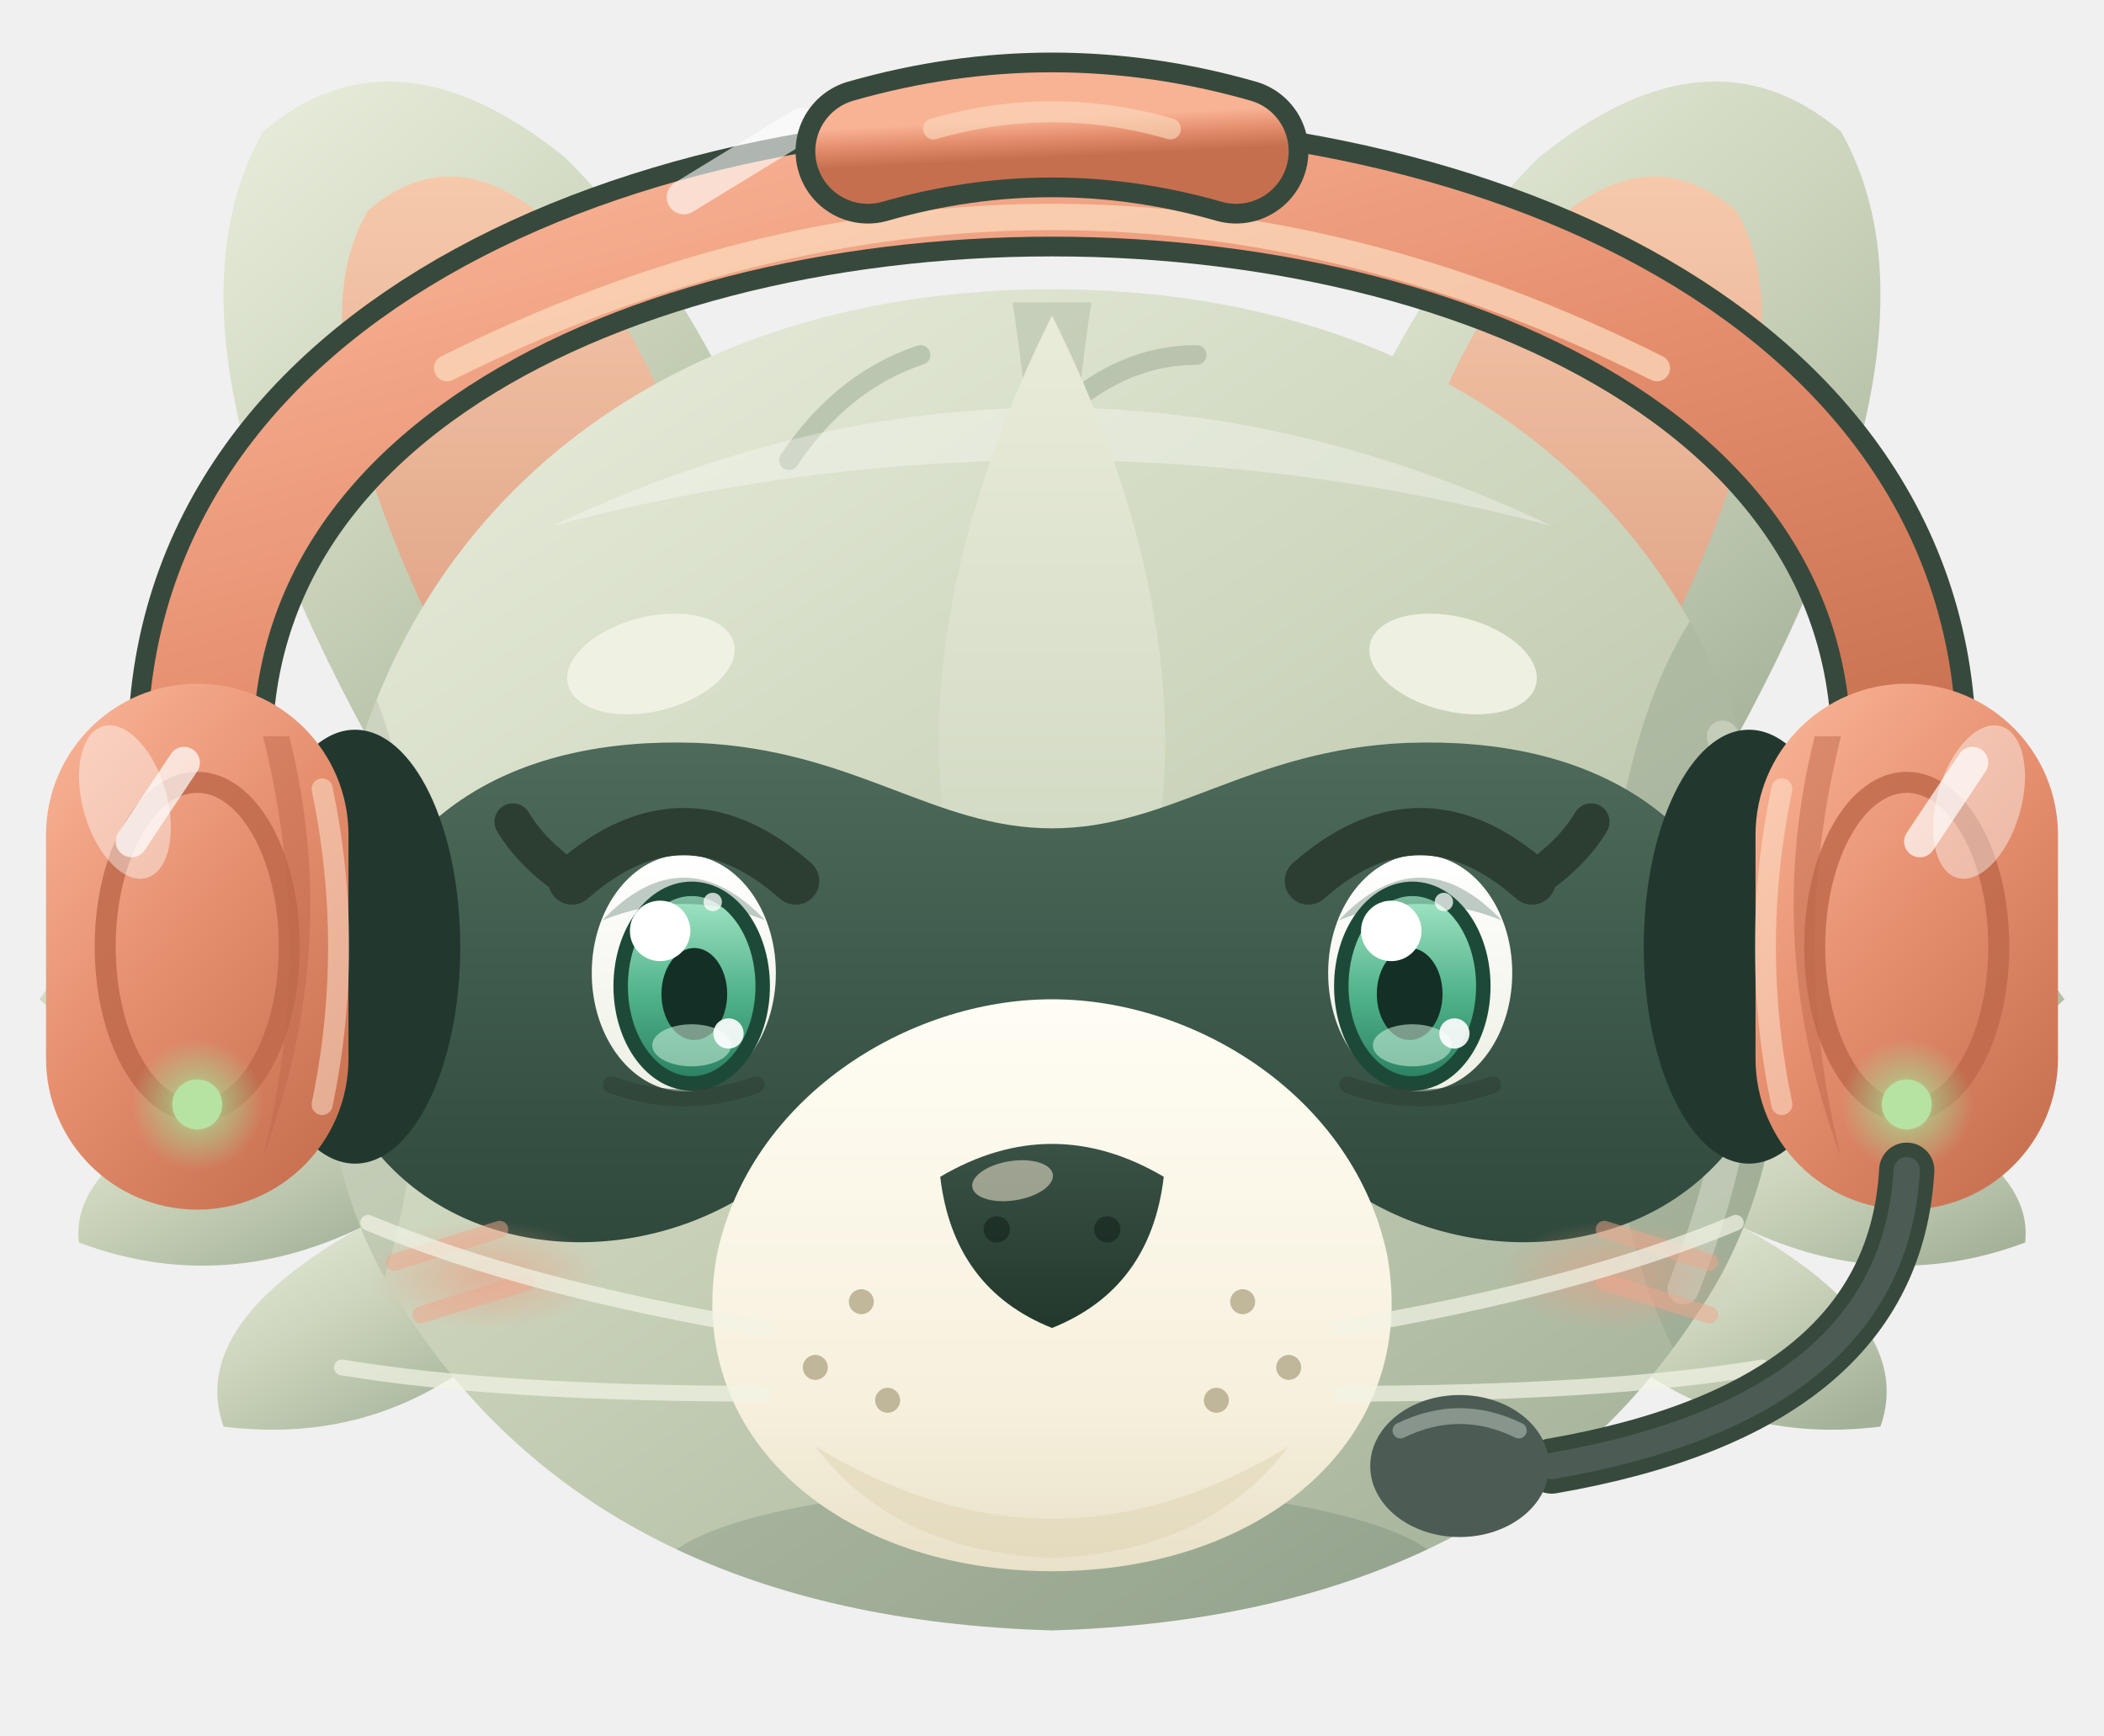
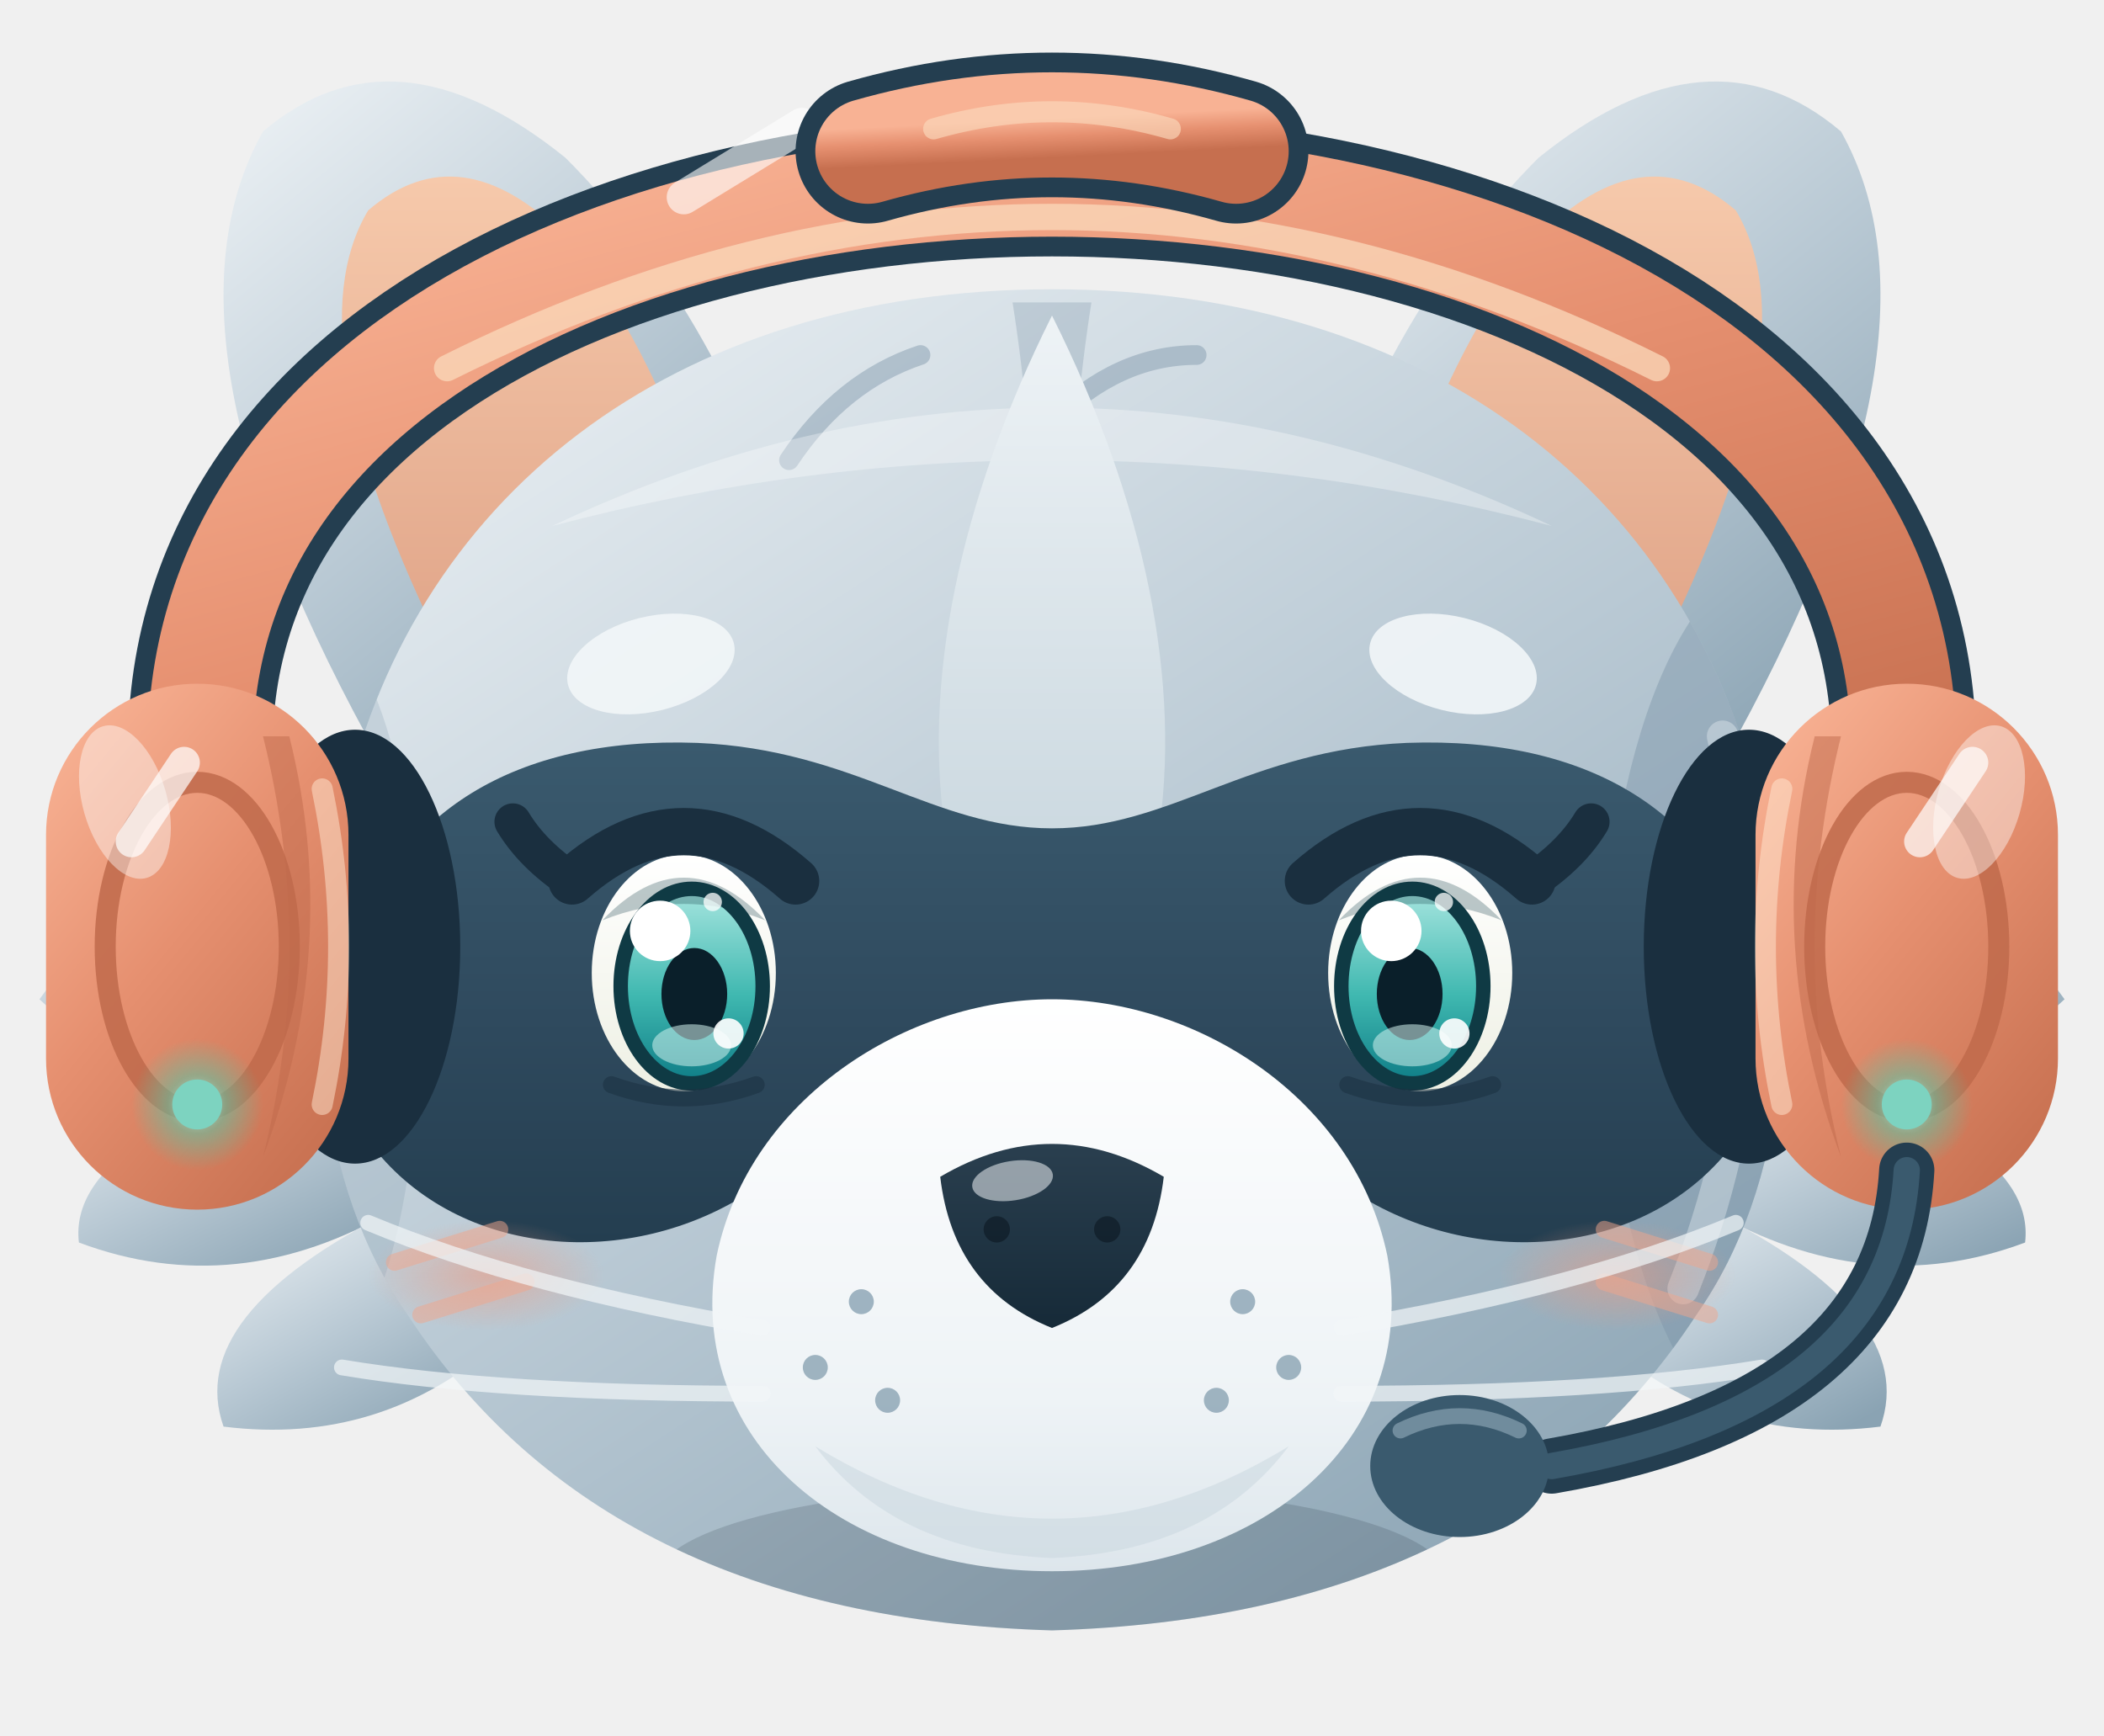
<svg xmlns="http://www.w3.org/2000/svg" viewBox="60 40 160 132">
  <style>.happy,.smile,.sleep{display:none}</style>
  <defs>
    <radialGradient id="k-halo" cx=".5" cy=".47" r=".55">
-       <stop offset="0" stop-color="#f4f1e4" />
-       <stop offset=".6" stop-color="#ebe8d6" />
-       <stop offset=".88" stop-color="#e0ddc8" stop-opacity=".6" />
-       <stop offset="1" stop-color="#ddd9c4" stop-opacity="0" />
+       <stop offset="0" stop-color="#eef3f6" />
+       <stop offset=".6" stop-color="#dde7ee" />
+       <stop offset=".88" stop-color="#c8d6e0" stop-opacity=".6" />
+       <stop offset="1" stop-color="#b9c9d6" stop-opacity="0" />
    </radialGradient>
    <radialGradient id="k-shadow" cx=".5" cy=".5" r=".5">
-       <stop offset="0" stop-color="#2c4437" stop-opacity=".3" />
-       <stop offset=".6" stop-color="#2c4437" stop-opacity=".14" />
-       <stop offset="1" stop-color="#2c4437" stop-opacity="0" />
+       <stop offset="0" stop-color="#12202e" stop-opacity=".3" />
+       <stop offset=".6" stop-color="#12202e" stop-opacity=".14" />
+       <stop offset="1" stop-color="#12202e" stop-opacity="0" />
    </radialGradient>
    <linearGradient id="k-fur" x1=".15" y1="0" x2=".85" y2="1">
-       <stop offset="0" stop-color="#e6ebd9" />
-       <stop offset=".5" stop-color="#c9d2b9" />
-       <stop offset="1" stop-color="#a3b199" />
+       <stop offset="0" stop-color="#e8eef2" />
+       <stop offset=".5" stop-color="#b9c9d4" />
+       <stop offset="1" stop-color="#8aa3b3" />
    </linearGradient>
    <linearGradient id="k-fur-lt" x1=".2" y1="0" x2=".8" y2="1">
-       <stop offset="0" stop-color="#f2f4e6" />
-       <stop offset="1" stop-color="#d5dcc6" />
+       <stop offset="0" stop-color="#f2f6f8" />
+       <stop offset="1" stop-color="#d0dde5" />
    </linearGradient>
    <linearGradient id="k-blaze" x1=".5" y1="0" x2=".5" y2="1">
-       <stop offset="0" stop-color="#e9ecd9" />
-       <stop offset="1" stop-color="#d0d8c2" />
+       <stop offset="0" stop-color="#eef3f6" />
+       <stop offset="1" stop-color="#c8d6de" />
    </linearGradient>
    <linearGradient id="k-muz" x1=".5" y1="0" x2=".5" y2="1">
-       <stop offset="0" stop-color="#fffdf4" />
-       <stop offset=".7" stop-color="#f6f0dd" />
-       <stop offset="1" stop-color="#e9e1c8" />
+       <stop offset="0" stop-color="#ffffff" />
+       <stop offset=".7" stop-color="#eef3f6" />
+       <stop offset="1" stop-color="#dde6ec" />
    </linearGradient>
    <linearGradient id="k-mask" x1=".5" y1="0" x2=".5" y2="1">
-       <stop offset="0" stop-color="#4d6a5a" />
-       <stop offset=".55" stop-color="#3c584a" />
-       <stop offset="1" stop-color="#2f493c" />
+       <stop offset="0" stop-color="#3a5a6e" />
+       <stop offset=".55" stop-color="#2f4a5e" />
+       <stop offset="1" stop-color="#243e50" />
    </linearGradient>
    <linearGradient id="k-hood" x1=".25" y1="0" x2=".8" y2="1">
-       <stop offset="0" stop-color="#355443" />
-       <stop offset=".5" stop-color="#2a4536" />
-       <stop offset="1" stop-color="#1d3529" />
+       <stop offset="0" stop-color="#2a4a5e" />
+       <stop offset=".5" stop-color="#1f3a4c" />
+       <stop offset="1" stop-color="#162e3d" />
    </linearGradient>
    <linearGradient id="k-hood-lt" x1=".5" y1="0" x2=".5" y2="1">
-       <stop offset="0" stop-color="#587a63" />
-       <stop offset="1" stop-color="#40604c" />
+       <stop offset="0" stop-color="#5a7f95" />
+       <stop offset="1" stop-color="#3d5f75" />
    </linearGradient>
    <linearGradient id="k-copper" x1=".15" y1="0" x2=".85" y2="1">
      <stop offset="0" stop-color="#f8b294" />
      <stop offset=".45" stop-color="#e69070" />
      <stop offset="1" stop-color="#c66f4f" />
    </linearGradient>
    <linearGradient id="k-ear" x1=".5" y1="0" x2=".5" y2="1">
      <stop offset="0" stop-color="#f6c9ab" />
      <stop offset="1" stop-color="#e0a488" />
    </linearGradient>
    <linearGradient id="k-cream" x1=".3" y1="0" x2=".7" y2="1">
-       <stop offset="0" stop-color="#fffdf2" />
-       <stop offset="1" stop-color="#eae2ca" />
+       <stop offset="0" stop-color="#f7fafc" />
+       <stop offset="1" stop-color="#e2eaf0" />
    </linearGradient>
    <linearGradient id="k-nose" x1=".5" y1="0" x2=".5" y2="1">
-       <stop offset="0" stop-color="#3a5245" />
-       <stop offset="1" stop-color="#22382c" />
+       <stop offset="0" stop-color="#2a3f4f" />
+       <stop offset="1" stop-color="#162a38" />
    </linearGradient>
    <linearGradient id="k-eye" x1=".5" y1="0" x2=".5" y2="1">
      <stop offset="0" stop-color="#ffffff" />
      <stop offset="1" stop-color="#eef0e4" />
    </linearGradient>
    <linearGradient id="k-iris" x1=".5" y1="0" x2=".5" y2="1">
-       <stop offset="0" stop-color="#a8e8c8" />
-       <stop offset=".55" stop-color="#4fb28a" />
-       <stop offset="1" stop-color="#2a7f60" />
+       <stop offset="0" stop-color="#a8e6e0" />
+       <stop offset=".55" stop-color="#3fb8b0" />
+       <stop offset="1" stop-color="#0e7c86" />
    </linearGradient>
    <radialGradient id="k-led" cx=".5" cy=".5" r=".5">
-       <stop offset="0" stop-color="#cdf0b8" stop-opacity=".95" />
-       <stop offset=".45" stop-color="#a5d892" stop-opacity=".55" />
-       <stop offset="1" stop-color="#a5d892" stop-opacity="0" />
+       <stop offset="0" stop-color="#c8f0e8" stop-opacity=".95" />
+       <stop offset=".45" stop-color="#5ec4a5" stop-opacity=".55" />
+       <stop offset="1" stop-color="#5ec4a5" stop-opacity="0" />
    </radialGradient>
    <radialGradient id="k-blush" cx=".5" cy=".5" r=".5">
      <stop offset="0" stop-color="#ef9a80" stop-opacity=".55" />
      <stop offset="1" stop-color="#ef9a80" stop-opacity="0" />
    </radialGradient>
    <clipPath id="k-tailclip">
      <path d="M178 252 C202 268 230 266 248 240 C262 220 262 192 250 176 C242 164 228 162 220 170 C214 176 214 186 220 192 C228 200 232 212 228 224 C224 238 210 248 196 246 C188 245 180 246 178 252 Z" />
    </clipPath>
    <clipPath id="k-bodyclip">
      <path d="M100 166 Q140 151 180 166 L189 240 Q140 261 91 240 Z" />
    </clipPath>
    <clipPath id="k-headclip">
      <path d="M140 62 C111 62 91 78 86 102 C83 116 84 130 91 140 Q106 163 140 164 Q174 163 189 140 C196 130 197 116 194 102 C189 78 169 62 140 62 Z" />
    </clipPath>
  </defs>
  <g class="head">
    <g class="ear earL">
      <path d="M89 98 Q71 66 80 50 Q90 41.5 103 52 Q115 64 121 84 Z" fill="url(#k-fur)" />
      <path d="M94 90 Q82 66 88 56 Q95 50 103 58 Q111 68 115 84 Z" fill="url(#k-ear)" stroke="none" />
-       <path d="M95 96q3-8 10-11" fill="none" stroke="#f2f4e6" stroke-width="1.8" stroke-linecap="round" opacity=".55" />
+       <path d="M95 96q3-8 10-11" fill="none" stroke="#f2f6f8" stroke-width="1.8" stroke-linecap="round" opacity=".55" />
    </g>
    <g class="ear earR">
      <path d="M191 98 Q209 66 200 50 Q190 41.5 177 52 Q165 64 159 84 Z" fill="url(#k-fur)" />
      <path d="M186 90 Q198 66 192 56 Q185 50 177 58 Q169 68 165 84 Z" fill="url(#k-ear)" stroke="none" />
-       <path d="M185 96q-3-8-10-11" fill="none" stroke="#f2f4e6" stroke-width="1.8" stroke-linecap="round" opacity=".55" />
+       <path d="M185 96q-3-8-10-11" fill="none" stroke="#f2f6f8" stroke-width="1.8" stroke-linecap="round" opacity=".55" />
    </g>
    <g stroke-width="2.4">
      <path d="M92 108 Q70 106 63 116 Q72 124.5 90 120 Z" fill="url(#k-fur)" />
      <path d="M88 120 Q65 126 66 134.5 Q78 139 90 132 Z" fill="url(#k-fur)" />
      <path d="M90 132 Q74 140 77 148.5 Q89 150 98 142 Z" fill="url(#k-fur)" />
      <path d="M188 108 Q210 106 217 116 Q208 124.5 190 120 Z" fill="url(#k-fur)" />
      <path d="M192 120 Q215 126 214 134.5 Q202 139 190 132 Z" fill="url(#k-fur)" />
      <path d="M190 132 Q206 140 203 148.5 Q191 150 182 142 Z" fill="url(#k-fur)" />
    </g>
    <path d="M140 62 C111 62 91 78 86 102 C83 116 84 130 91 140 Q106 163 140 164 Q174 163 189 140 C196 130 197 116 194 102 C189 78 169 62 140 62 Z" fill="url(#k-fur)" />
    <g clip-path="url(#k-headclip)" stroke="none">
-       <ellipse cx="196" cy="116" rx="14" ry="34" fill="#93a18b" opacity=".45" />
-       <ellipse cx="84" cy="116" rx="8" ry="28" fill="#93a18b" opacity=".22" />
-       <path d="M137 63 Q140 82 137 99 L143 99 Q140 82 143 63 Z" fill="#93a18b" opacity=".3" />
-       <ellipse cx="140" cy="160" rx="30" ry="7" fill="#2c4437" opacity=".16" />
-       <path d="M120 75q4-6 10-8m10 5q5-5 11-5" fill="none" stroke="#93a18b" stroke-width="1.5" stroke-linecap="round" opacity=".45" />
+       <ellipse cx="196" cy="116" rx="14" ry="34" fill="#7d95a8" opacity=".45" />
+       <ellipse cx="84" cy="116" rx="8" ry="28" fill="#7d95a8" opacity=".22" />
+       <path d="M137 63 Q140 82 137 99 L143 99 Q140 82 143 63 Z" fill="#7d95a8" opacity=".3" />
+       <ellipse cx="140" cy="160" rx="30" ry="7" fill="#12202e" opacity=".16" />
+       <path d="M120 75q4-6 10-8m10 5q5-5 11-5" fill="none" stroke="#7d95a8" stroke-width="1.5" stroke-linecap="round" opacity=".45" />
    </g>
    <path d="M102 80 Q140 62 178 80 Q140 70 102 80 Z" fill="#ffffff" stroke="none" opacity=".32" />
-     <path d="M188 138 Q196 118 191 96" fill="none" stroke="#f2f4e6" stroke-width="2.4" stroke-linecap="round" opacity=".35" />
+     <path d="M188 138 Q196 118 191 96" fill="none" stroke="#f2f6f8" stroke-width="2.4" stroke-linecap="round" opacity=".35" />
    <path d="M140 64 C133 78 130 92 132 104 C136 110 144 110 148 104 C150 92 147 78 140 64 Z" fill="url(#k-blaze)" stroke="none" />
-     <ellipse cx="109.5" cy="90.5" rx="6.5" ry="3.6" fill="#f2f4e6" opacity=".9" stroke="none" transform="rotate(-14 109.5 90.5)" />
-     <ellipse cx="170.5" cy="90.5" rx="6.5" ry="3.6" fill="#f2f4e6" opacity=".9" stroke="none" transform="rotate(14 170.5 90.5)" />
+     <ellipse cx="109.5" cy="90.5" rx="6.5" ry="3.6" fill="#f2f6f8" opacity=".9" stroke="none" transform="rotate(-14 109.5 90.5)" />
+     <ellipse cx="170.5" cy="90.5" rx="6.5" ry="3.6" fill="#f2f6f8" opacity=".9" stroke="none" transform="rotate(14 170.5 90.5)" />
    <path d="M140 103 C131 103 125 97 113 96.5 C99 96 90 102 87 112 Q84 120 89 128 C96 136 109 136.5 118 130 Q129 123 140 123 Q151 123 162 130 C171 136.5 184 136 191 128 Q196 120 193 112 C190 102 181 96 167 96.5 C155 97 149 103 140 103 Z" fill="url(#k-mask)" stroke="none" />
    <ellipse cx="97" cy="137" rx="9" ry="4.2" fill="url(#k-blush)" stroke="none" />
    <ellipse cx="183" cy="137" rx="9" ry="4.2" fill="url(#k-blush)" stroke="none" />
    <path d="M90 136l8-2.5m-6 6.5l8-2.5" fill="none" stroke="#f0a58c" stroke-width="1.3" stroke-linecap="round" opacity=".5" />
    <path d="M182 133.5l8 2.5m-8 1.5l8 2.5" fill="none" stroke="#f0a58c" stroke-width="1.3" stroke-linecap="round" opacity=".5" />
    <path d="M140 116 C151 116 163 123.5 165.5 135.5 C168 149.5 156 159.5 140 159.5 C124 159.5 112 149.5 114.5 135.5 C117 123.5 129 116 140 116 Z" fill="url(#k-muz)" stroke="none" />
-     <path d="M122 150 Q140 161 158 150 Q152 158 140 158.5 Q128 158 122 150 Z" fill="#ddd3b4" stroke="none" opacity=".5" />
-     <g fill="#b3a888" stroke="none" opacity=".8">
+     <path d="M122 150 Q140 161 158 150 Q152 158 140 158.5 Q128 158 122 150 Z" fill="#c8d6de" stroke="none" opacity=".5" />
+     <g fill="#8aa3b3" stroke="none" opacity=".8">
      <circle cx="125.5" cy="139" r=".95" />
      <circle cx="122" cy="144" r=".95" />
      <circle cx="127.5" cy="146.5" r=".95" />
      <circle cx="154.5" cy="139" r=".95" />
      <circle cx="158" cy="144" r=".95" />
      <circle cx="152.5" cy="146.5" r=".95" />
    </g>
-     <g class="whisk" fill="none" stroke="#f2f4e6" stroke-width="1.2" stroke-linecap="round" opacity=".7">
+     <g class="whisk" fill="none" stroke="#f2f6f8" stroke-width="1.2" stroke-linecap="round" opacity=".7">
      <path d="M118 141 Q100 138 88 133 M118 146 Q98 146 86 144" />
      <path d="M162 141 Q180 138 192 133 M162 146 Q182 146 194 144" />
    </g>
    <g class="eyes" stroke="none">
      <g>
        <ellipse cx="112" cy="114" rx="7" ry="9" fill="url(#k-eye)" />
        <ellipse cx="168" cy="114" rx="7" ry="9" fill="url(#k-eye)" />
-         <ellipse cx="112.6" cy="115" rx="5.4" ry="7.4" fill="url(#k-iris)" stroke="#1d4a38" stroke-width="1.1" />
-         <ellipse cx="167.4" cy="115" rx="5.4" ry="7.4" fill="url(#k-iris)" stroke="#1d4a38" stroke-width="1.1" />
-         <ellipse cx="112.8" cy="115.6" rx="2.5" ry="3.5" fill="#143026" />
-         <ellipse cx="167.2" cy="115.6" rx="2.5" ry="3.5" fill="#143026" />
-         <path d="M105.8 110 Q112 103.5 118.2 110 Q112 107.5 105.8 110 Z" fill="#1d4a38" opacity=".28" />
-         <path d="M161.8 110 Q168 103.5 174.2 110 Q168 107.5 161.8 110 Z" fill="#1d4a38" opacity=".28" />
-         <ellipse cx="112.6" cy="119.5" rx="3" ry="1.6" fill="#cff2de" opacity=".55" />
-         <ellipse cx="167.4" cy="119.5" rx="3" ry="1.6" fill="#cff2de" opacity=".55" />
+         <ellipse cx="112.6" cy="115" rx="5.4" ry="7.4" fill="url(#k-iris)" stroke="#0f3a44" stroke-width="1.1" />
+         <ellipse cx="167.4" cy="115" rx="5.4" ry="7.4" fill="url(#k-iris)" stroke="#0f3a44" stroke-width="1.1" />
+         <ellipse cx="112.8" cy="115.6" rx="2.5" ry="3.5" fill="#0a1f2a" />
+         <ellipse cx="167.2" cy="115.6" rx="2.5" ry="3.5" fill="#0a1f2a" />
+         <path d="M105.8 110 Q112 103.5 118.2 110 Q112 107.5 105.8 110 Z" fill="#0f3a44" opacity=".28" />
+         <path d="M161.8 110 Q168 103.5 174.2 110 Q168 107.5 161.8 110 Z" fill="#0f3a44" opacity=".28" />
+         <ellipse cx="112.6" cy="119.5" rx="3" ry="1.6" fill="#d0f0ec" opacity=".55" />
+         <ellipse cx="167.4" cy="119.5" rx="3" ry="1.6" fill="#d0f0ec" opacity=".55" />
        <circle cx="110.2" cy="110.8" r="2.3" fill="#ffffff" />
        <circle cx="165.8" cy="110.8" r="2.3" fill="#ffffff" />
        <circle cx="115.4" cy="118.6" r="1.15" fill="#ffffff" opacity=".9" />
        <circle cx="170.6" cy="118.6" r="1.15" fill="#ffffff" opacity=".9" />
        <circle cx="114.2" cy="108.6" r=".7" fill="#ffffff" opacity=".75" />
        <circle cx="169.8" cy="108.6" r=".7" fill="#ffffff" opacity=".75" />
      </g>
-       <path d="M103.5 107 Q112 99.5 120.5 107 M159.5 107 Q168 99.5 176.5 107" fill="none" stroke="#2c3e32" stroke-width="3.6" stroke-linecap="round" />
-       <path d="M103.5 107 Q100.5 105 99 102.5 M176.5 107 Q179.5 105 181 102.5" fill="none" stroke="#2c3e32" stroke-width="2.8" stroke-linecap="round" />
-       <path d="M106.5 122.5 Q112 124.5 117.5 122.5 M162.5 122.5 Q168 124.5 173.5 122.5" fill="none" stroke="#2c3e32" stroke-width="1.3" stroke-linecap="round" opacity=".55" />
-     </g>
-     <g class="happy" fill="none" stroke="#f7f2e2" stroke-width="3.6" stroke-linecap="round">
+       <path d="M103.5 107 Q112 99.5 120.5 107 M159.5 107 Q168 99.5 176.5 107" fill="none" stroke="#1a2f3f" stroke-width="3.6" stroke-linecap="round" />
+       <path d="M103.5 107 Q100.5 105 99 102.5 M176.5 107 Q179.5 105 181 102.5" fill="none" stroke="#1a2f3f" stroke-width="2.8" stroke-linecap="round" />
+       <path d="M106.5 122.5 Q112 124.5 117.5 122.5 M162.5 122.5 Q168 124.5 173.5 122.5" fill="none" stroke="#1a2f3f" stroke-width="1.3" stroke-linecap="round" opacity=".55" />
+     </g>
+     <g class="happy" fill="none" stroke="#eef3f6" stroke-width="3.6" stroke-linecap="round">
      <path d="M102.5 117 Q112 104.5 121.5 117 M158.5 117 Q168 104.5 177.5 117" />
    </g>
-     <g class="sleep" fill="none" stroke="#f7f2e2" stroke-width="3.2" stroke-linecap="round">
+     <g class="sleep" fill="none" stroke="#eef3f6" stroke-width="3.2" stroke-linecap="round">
      <path d="M103.5 113 Q112 120.5 120.5 113 M159.5 113 Q168 120.5 176.5 113 M103.5 113l-2.5-1.5M176.5 113l2.5-1.5" />
    </g>
    <g class="nose">
      <path d="M131.5 129.5 Q140 124.5 148.5 129.5 Q147.5 138 140 141 Q132.5 138 131.5 129.5 Z" fill="url(#k-nose)" stroke-width="1.5" />
-       <ellipse cx="137" cy="129.8" rx="3.1" ry="1.5" fill="#f2ead2" opacity=".55" stroke="none" transform="rotate(-9 137 129.8)" />
-       <circle cx="135.8" cy="133.5" r="1" fill="#101f18" opacity=".55" stroke="none" />
-       <circle cx="144.2" cy="133.5" r="1" fill="#101f18" opacity=".55" stroke="none" />
+       <ellipse cx="137" cy="129.8" rx="3.1" ry="1.5" fill="#eef3f6" opacity=".55" stroke="none" transform="rotate(-9 137 129.8)" />
+       <circle cx="135.8" cy="133.5" r="1" fill="#0a141d" opacity=".55" stroke="none" />
+       <circle cx="144.2" cy="133.5" r="1" fill="#0a141d" opacity=".55" stroke="none" />
    </g>
    <path class="mouth" d="M140 141v4.5M140 145.5Q134.5 151 129 148m11-2.5Q145.5 151 151 148" fill="none" stroke-width="1.9" stroke-linecap="round" />
    <g class="smile">
-       <path d="M128.5 143.5 Q140 165 151.5 143.5 Q140 150 128.5 143.5 Z" fill="#2c3e32" stroke-width="1.8" />
+       <path d="M128.5 143.5 Q140 165 151.5 143.5 Q140 150 128.5 143.5 Z" fill="#1a2f3f" stroke-width="1.8" />
      <path d="M135 152.5 Q140 158 145 152.5 Q140 150 135 152.5 Z" fill="#e59a83" stroke="none" />
    </g>
-     <path d="M76 105 C63 37 217 37 204 105" fill="none" stroke="#37493c" stroke-width="11" stroke-linecap="round" />
+     <path d="M76 105 C63 37 217 37 204 105" fill="none" stroke="#243e50" stroke-width="11" stroke-linecap="round" />
    <path d="M76 105 C63 37 217 37 204 105" fill="none" stroke="url(#k-copper)" stroke-width="8" stroke-linecap="round" />
    <path d="M94 68 Q140 45 186 68" fill="none" stroke="#fbd9bb" stroke-width="2" stroke-linecap="round" opacity=".75" />
    <path d="M112 55l9-5.5m5 2l7-4.5" fill="none" stroke="#ffffff" stroke-width="2.6" stroke-linecap="round" opacity=".6" />
-     <path d="M126 51.5 Q140 47.5 154 51.5" fill="none" stroke="#37493c" stroke-width="11" stroke-linecap="round" />
+     <path d="M126 51.5 Q140 47.5 154 51.5" fill="none" stroke="#243e50" stroke-width="11" stroke-linecap="round" />
    <path d="M126 51.5 Q140 47.5 154 51.5" fill="none" stroke="url(#k-copper)" stroke-width="8" stroke-linecap="round" />
    <path d="M131 49.8 Q140 47.2 149 49.8" fill="none" stroke="#fbd9bb" stroke-width="1.6" stroke-linecap="round" opacity=".65" />
-     <ellipse cx="87" cy="112" rx="8" ry="16.5" fill="#22382f" stroke-width="1.8" />
-     <ellipse cx="193" cy="112" rx="8" ry="16.5" fill="#22382f" stroke-width="1.8" />
+     <ellipse cx="87" cy="112" rx="8" ry="16.5" fill="#1a2f3f" stroke-width="1.8" />
+     <ellipse cx="193" cy="112" rx="8" ry="16.5" fill="#1a2f3f" stroke-width="1.8" />
    <rect x="63.5" y="92" width="23" height="40" rx="11.5" fill="url(#k-copper)" />
    <ellipse cx="75" cy="112" rx="7" ry="12.5" fill="none" stroke="#c06a4b" stroke-width="1.6" opacity=".85" />
    <ellipse cx="69.5" cy="101" rx="3.2" ry="6" fill="#ffffff" opacity=".42" stroke="none" transform="rotate(-16 69.5 101)" />
    <path d="M70 104l4-6" fill="none" stroke="#ffffff" stroke-width="2.4" stroke-linecap="round" opacity=".7" />
    <path d="M80 96 Q84 112 80 128 Q86 112 82 96 Z" fill="#c06a4b" stroke="none" opacity=".5" />
    <path d="M84.5 100 Q87 112 84.5 124" fill="none" stroke="#ffe8d2" stroke-width="1.6" stroke-linecap="round" opacity=".5" />
    <circle cx="75" cy="124" r="5" fill="url(#k-led)" class="led" stroke="none" />
-     <circle cx="75" cy="124" r="1.9" fill="#b7e3a2" class="led" stroke="none" />
+     <circle cx="75" cy="124" r="1.9" fill="#7dd3c0" class="led" stroke="none" />
    <rect x="193.5" y="92" width="23" height="40" rx="11.5" fill="url(#k-copper)" />
    <ellipse cx="205" cy="112" rx="7" ry="12.5" fill="none" stroke="#c06a4b" stroke-width="1.6" opacity=".85" />
    <ellipse cx="210.5" cy="101" rx="3.2" ry="6" fill="#ffffff" opacity=".42" stroke="none" transform="rotate(16 210.5 101)" />
    <path d="M206 104l4-6" fill="none" stroke="#ffffff" stroke-width="2.4" stroke-linecap="round" opacity=".7" />
    <path d="M200 96 Q196 112 200 128 Q194 112 198 96 Z" fill="#c06a4b" stroke="none" opacity=".5" />
    <path d="M195.5 100 Q193 112 195.5 124" fill="none" stroke="#ffe8d2" stroke-width="1.6" stroke-linecap="round" opacity=".5" />
    <circle cx="205" cy="124" r="5" fill="url(#k-led)" class="led" stroke="none" />
-     <circle cx="205" cy="124" r="1.9" fill="#b7e3a2" class="led" stroke="none" />
-     <path d="M205 129 Q204 147 178 151.5" fill="none" stroke="#37493c" stroke-width="4.2" stroke-linecap="round" />
-     <path d="M205 129 Q204 147 178 151.5" fill="none" stroke="#4c5c54" stroke-width="2" stroke-linecap="round" />
-     <ellipse cx="171" cy="151.5" rx="6.8" ry="5.4" fill="#4c5c54" stroke-width="2" />
-     <path d="M166.5 148.8 Q171 146.6 175.5 148.8" fill="none" stroke="#b9c4b9" stroke-width="1.2" stroke-linecap="round" opacity=".55" />
+     <circle cx="205" cy="124" r="1.9" fill="#7dd3c0" class="led" stroke="none" />
+     <path d="M205 129 Q204 147 178 151.5" fill="none" stroke="#243e50" stroke-width="4.2" stroke-linecap="round" />
+     <path d="M205 129 Q204 147 178 151.5" fill="none" stroke="#3a5a6e" stroke-width="2" stroke-linecap="round" />
+     <ellipse cx="171" cy="151.5" rx="6.8" ry="5.4" fill="#3a5a6e" stroke-width="2" />
+     <path d="M166.5 148.8 Q171 146.6 175.5 148.8" fill="none" stroke="#9db4c2" stroke-width="1.2" stroke-linecap="round" opacity=".55" />
  </g>
</svg>
